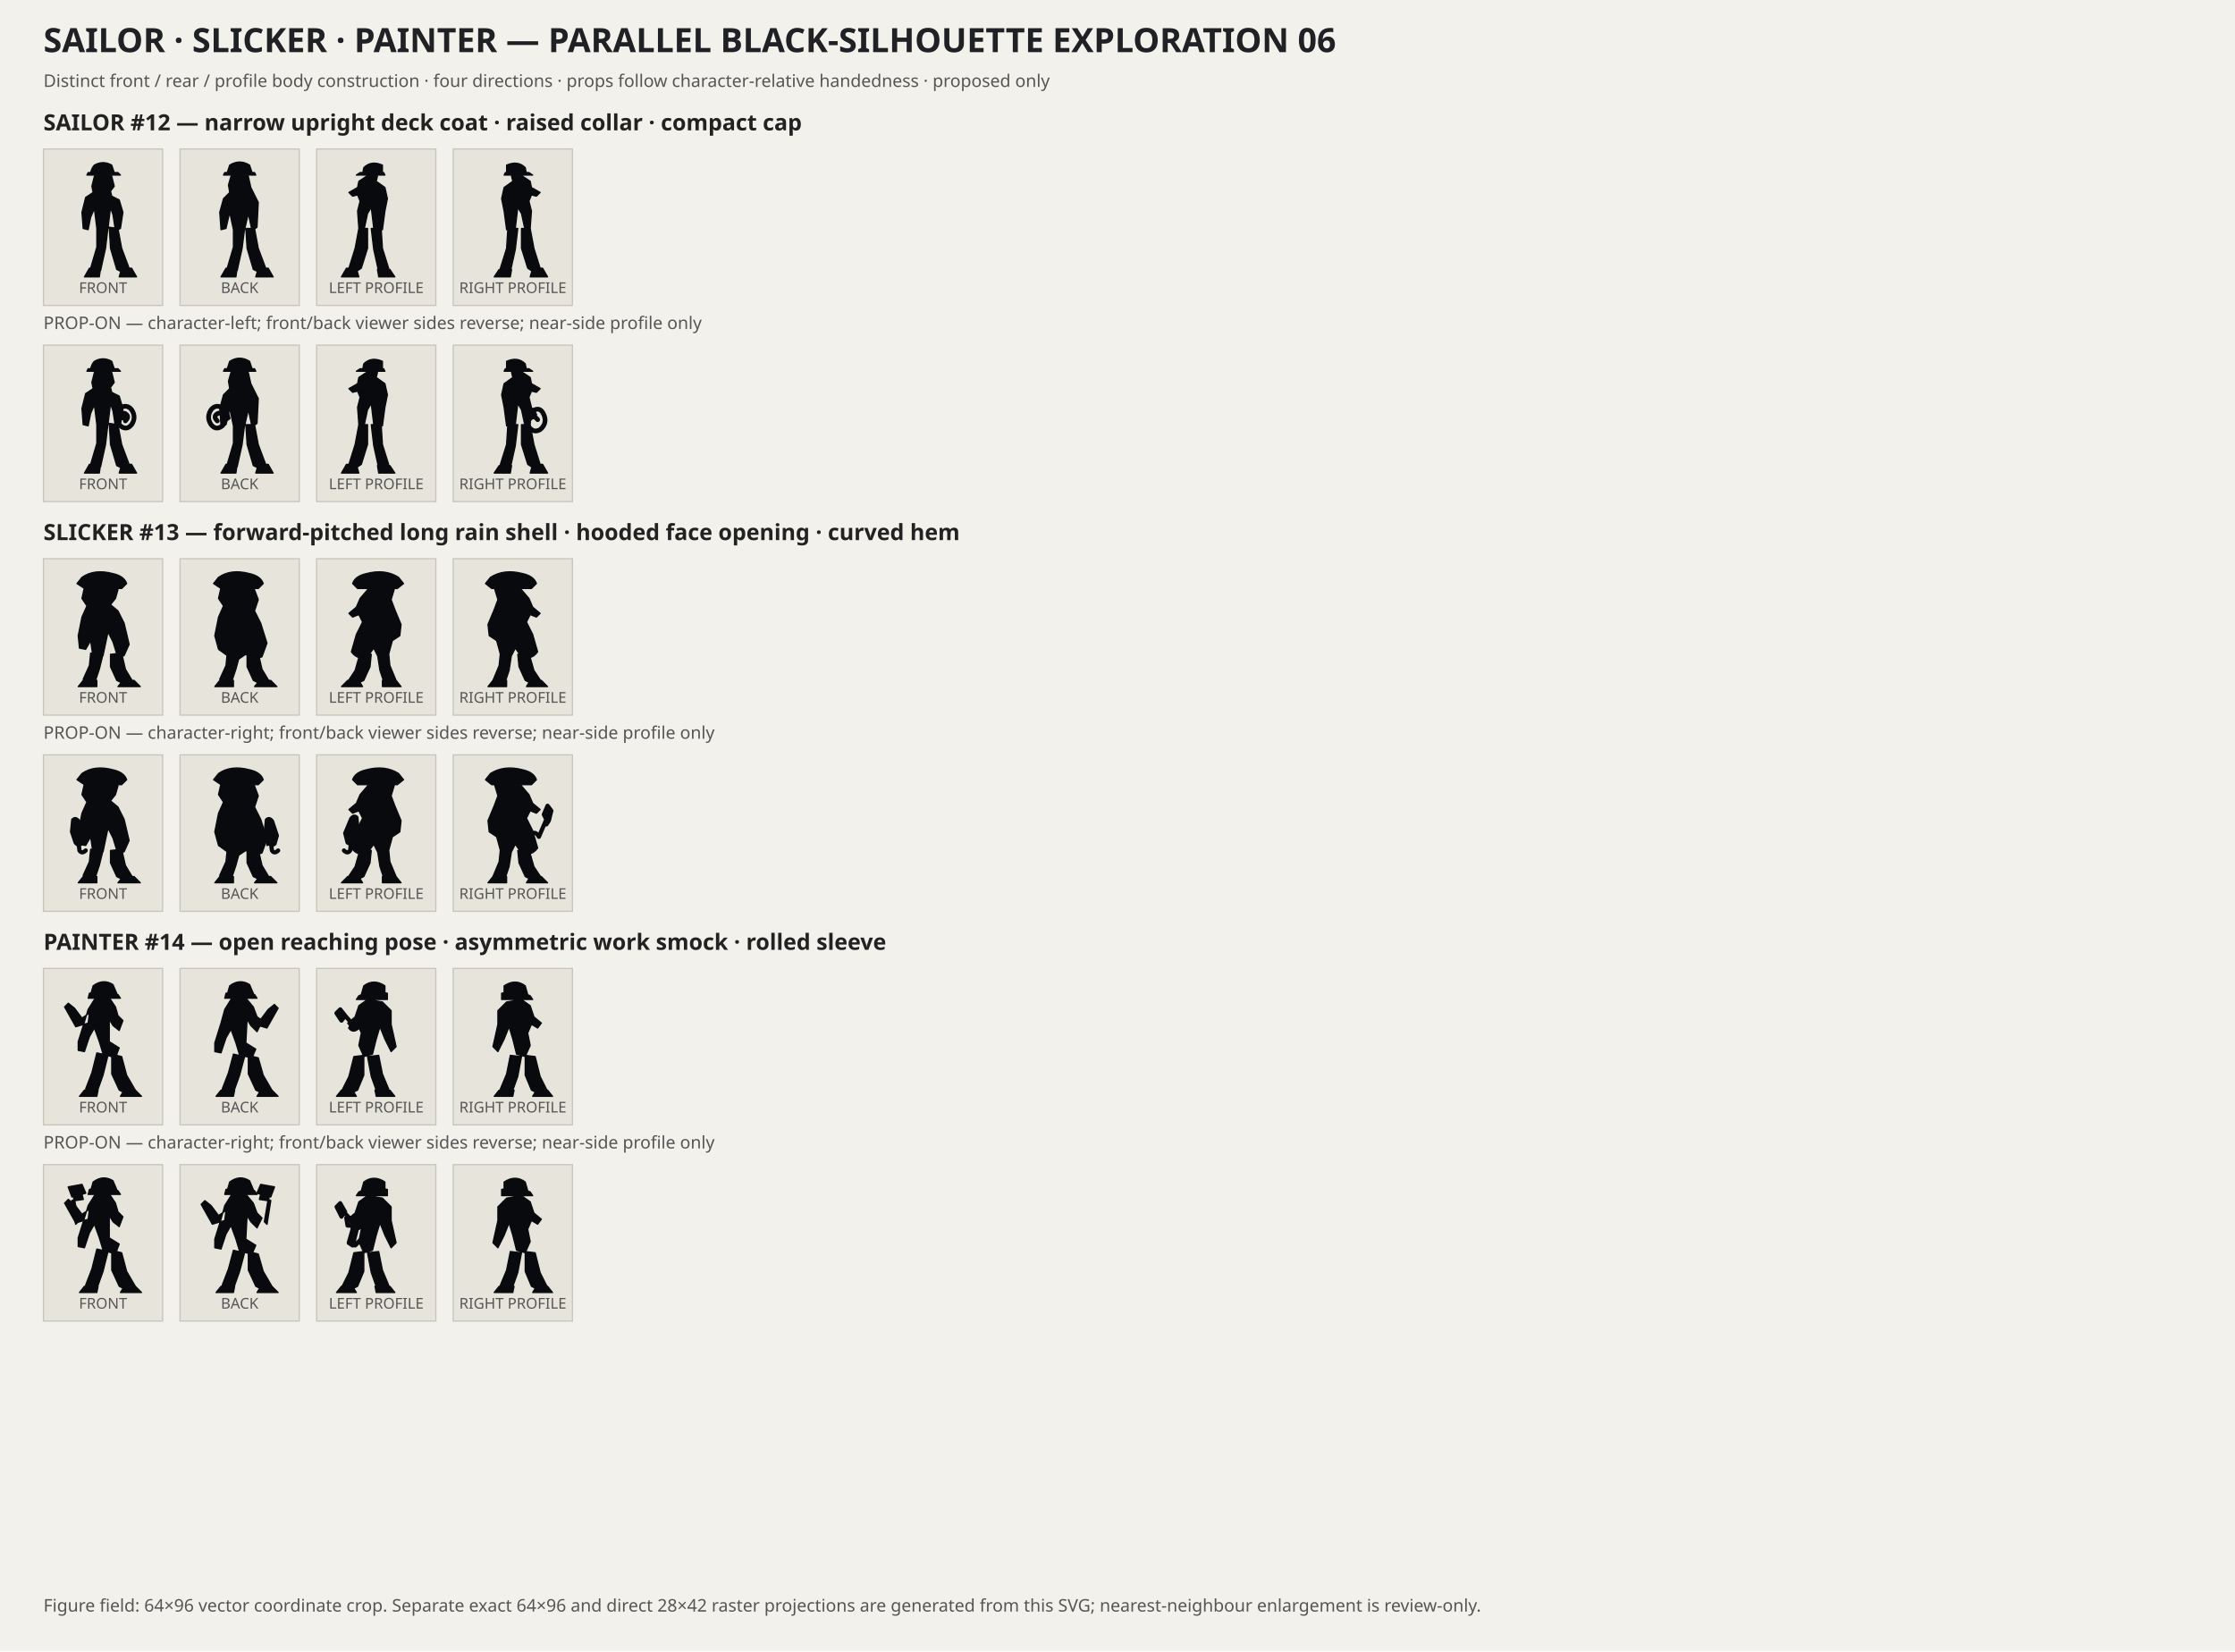
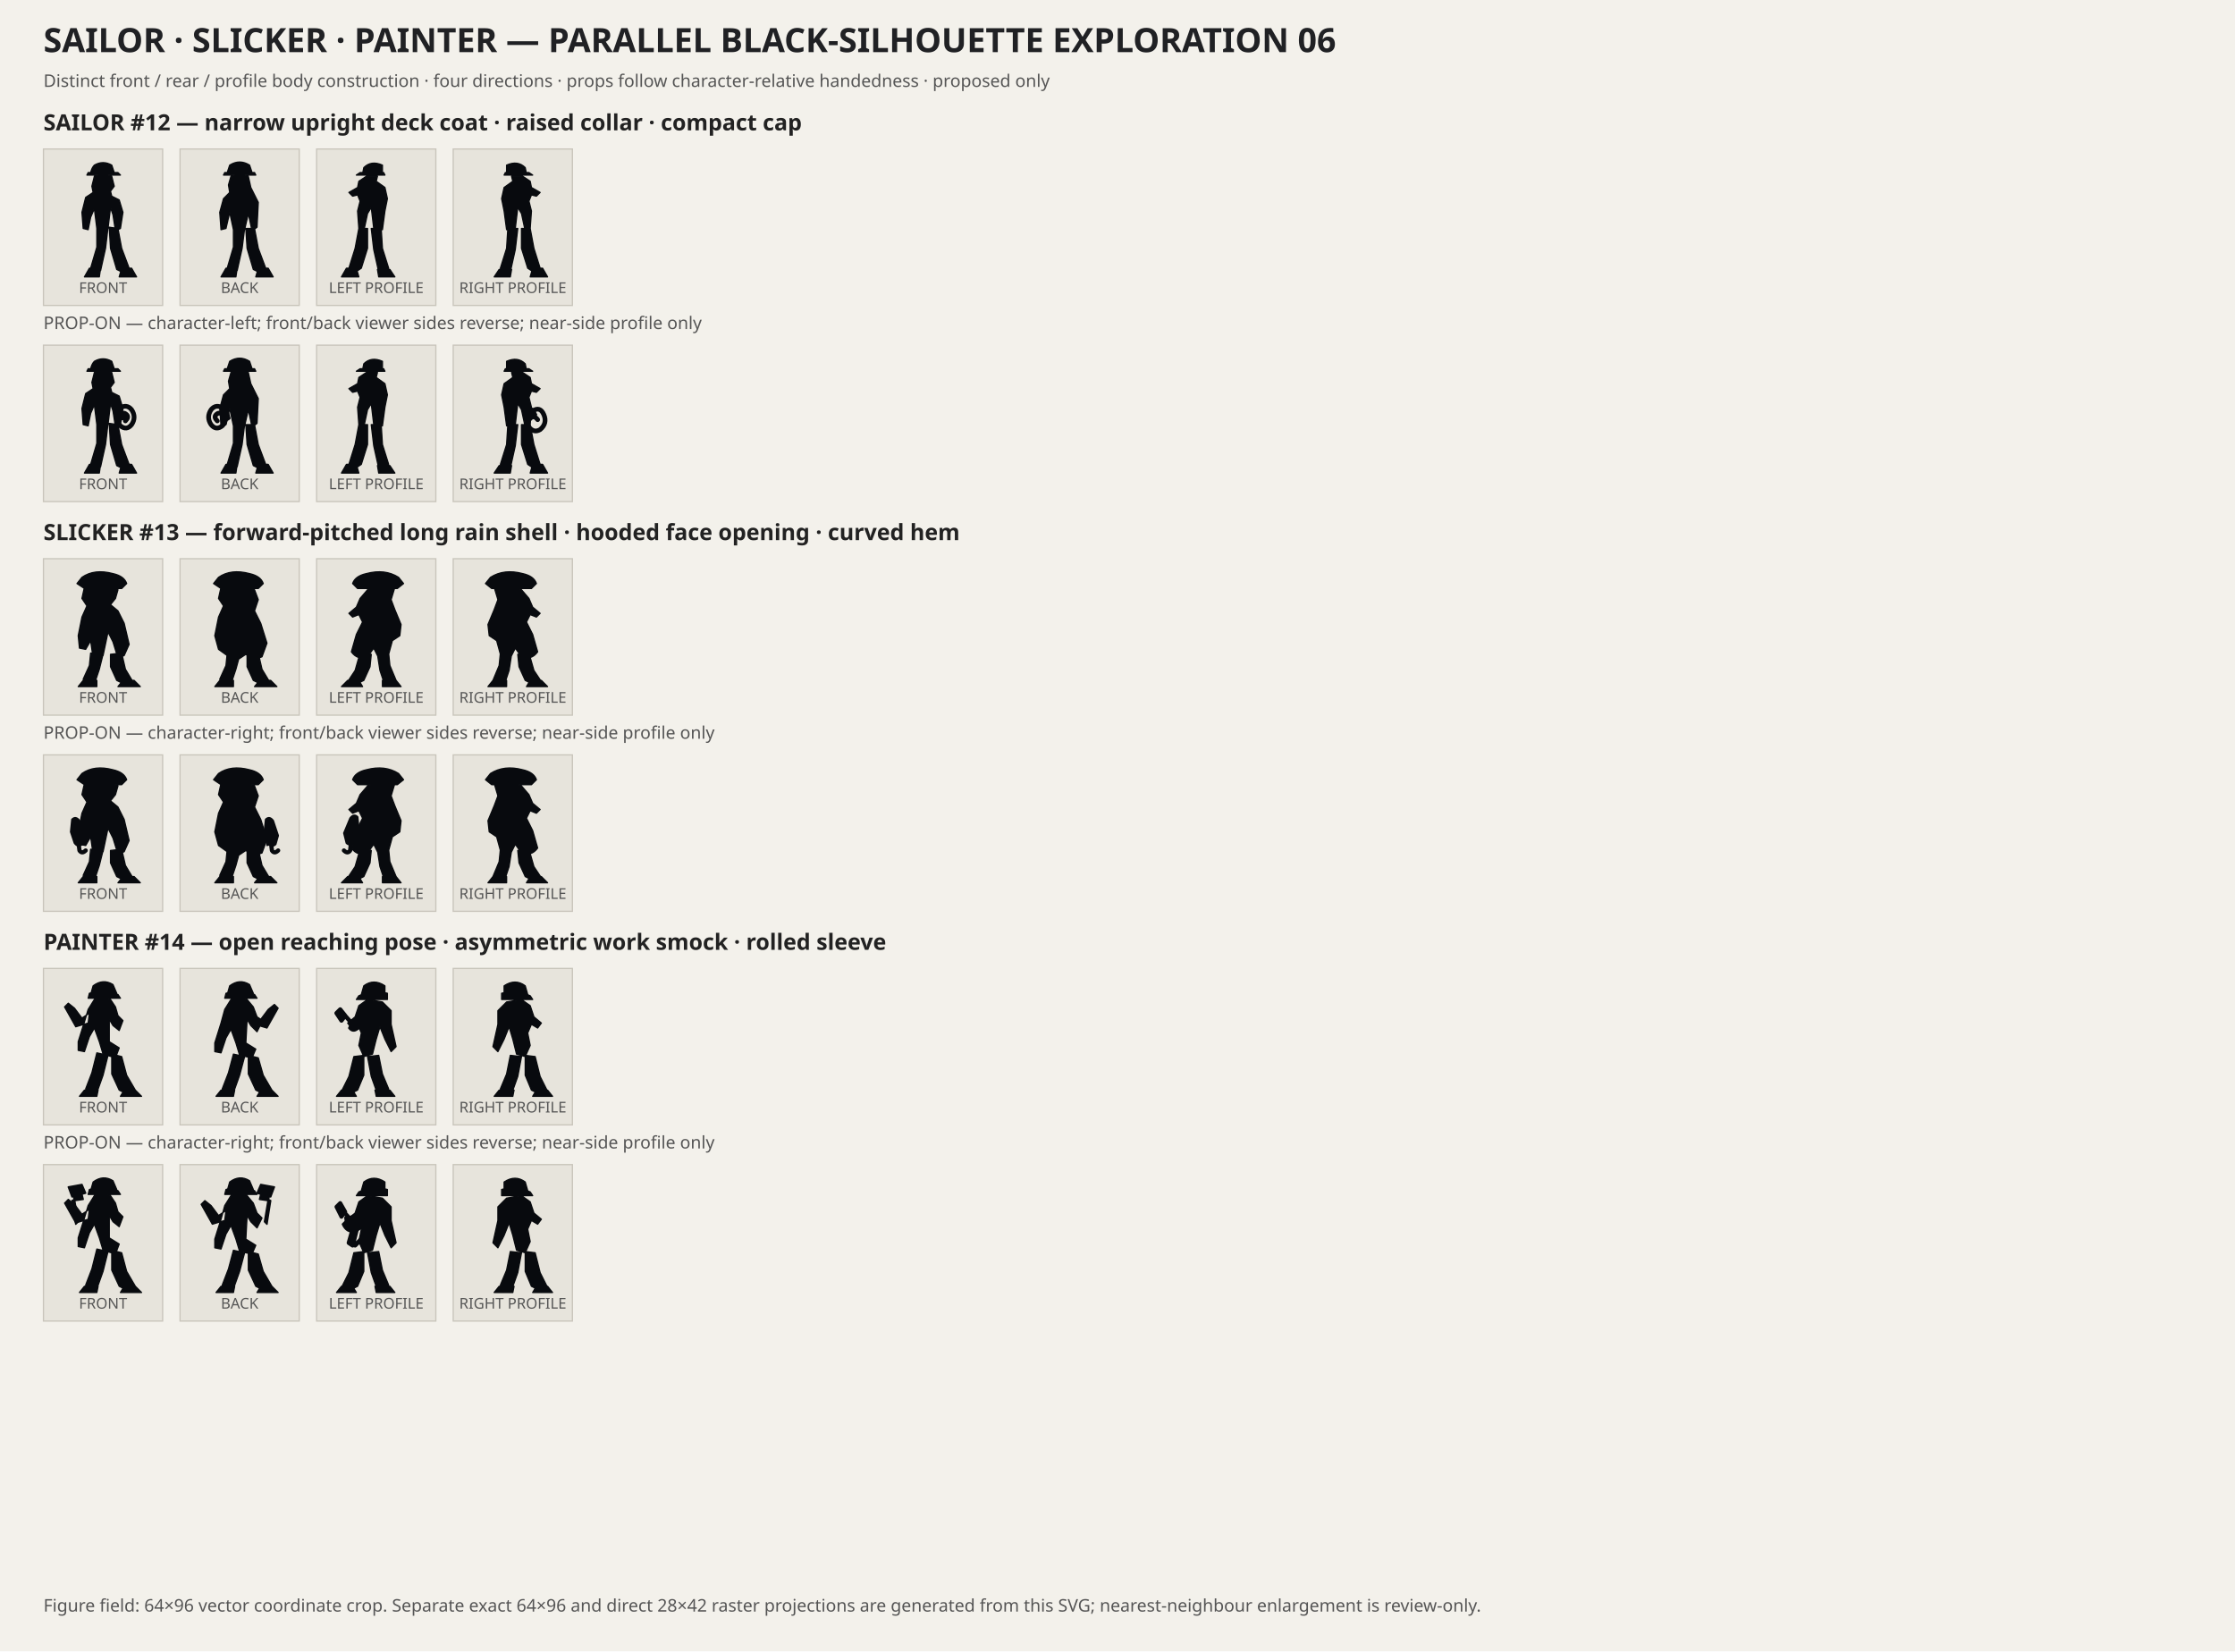
<svg xmlns="http://www.w3.org/2000/svg" width="1800" height="1330" viewBox="0 0 1800 1330">
  <rect width="1800" height="1330" fill="#f3f1eb" />
  <style>.head{font:700 27px sans-serif;fill:#202124}.sub{font:14px sans-serif;fill:#555}.name{font:700 18px sans-serif;fill:#222}.lab{font:12px sans-serif;fill:#555}.panel{fill:#e7e4dc;stroke:#c9c5bb}.sil{fill:#080a0e;stroke:#080a0e;stroke-linejoin:round;stroke-linecap:round}</style>
  <text x="35" y="42" class="head">SAILOR · SLICKER · PAINTER — PARALLEL BLACK-SILHOUETTE EXPLORATION 06</text>
  <text x="35" y="70" class="sub">Distinct front / rear / profile body construction · four directions · props follow character-relative handedness · proposed only</text>
  <text x="35" y="105" class="name">SAILOR #12 — narrow upright deck coat · raised collar · compact cap</text>
  <g transform="translate(35 120)">
    <rect width="96" height="126" class="panel" />
    <g transform="translate(16 8)">
      <g transform="" class="sil">
        <path d="M25 5 Q32 1 39 5 L41 11 L22 11 Q23 7 25 5Z M20 11 L44 11 L46 13 L19 13Z M25 14 Q32 11 39 14 L41 22 L38 26 L39 30 L45 33 L48 43 L46 56 L42 58 L40 45 L38 39 L36 56 L27 56 L25 40 L22 47 L20 57 L16 56 L15 43 L18 31 L24 27 L23 22Z M27 55 L36 55 L34 72 L30 90 L24 92 L22 88 L27 71Z M37 55 L44 56 L47 72 L53 88 L49 92 L43 89 L38 72Z M21 88 L30 88 L29 95 L17 95Z M47 88 L55 88 L59 95 L45 95Z" />
      </g>
    </g>
    <text x="48" y="116" text-anchor="middle" class="lab">FRONT</text>
  </g>
  <g transform="translate(145 120)">
    <rect width="96" height="126" class="panel" />
    <g transform="translate(16 8)">
      <g transform="" class="sil">
        <path d="M24 5 Q32 0 40 5 L42 11 L22 11Z M20 11 L44 11 L45 13 L19 13Z M25 14 Q32 11 39 14 L41 23 L44 29 L47 35 L46 55 L42 58 L39 44 L36 57 L27 57 L24 43 L21 56 L17 57 L16 43 L19 32 L24 27 L23 21Z M27 56 L36 56 L34 72 L30 90 L24 92 L22 88 L27 71Z M37 56 L44 56 L47 72 L53 88 L49 92 L43 89 L38 72Z M21 88 L30 88 L29 95 L17 95Z M47 88 L55 88 L59 95 L45 95Z" />
      </g>
    </g>
    <text x="48" y="116" text-anchor="middle" class="lab">BACK</text>
  </g>
  <g transform="translate(255 120)">
    <rect width="96" height="126" class="panel" />
    <g transform="translate(16 8)">
      <g transform="translate(64 0) scale(-1 1)" class="sil">
        <path d="M27 5 Q36 1 42 7 L43 12 L27 12Z M26 11 L45 11 L48 13 L25 13Z M40 14 L46 18 L47 23 L54 27 L51 30 L47 29 L45 34 L47 42 L46 56 L42 58 L39 44 L36 39 L34 56 L27 57 L25 42 L23 32 L25 23 L32 18 L31 14Z M28 56 L36 56 L34 73 L30 91 L24 93 L22 88 L27 72Z M39 56 L46 56 L49 72 L54 88 L50 92 L44 88 L39 72Z M21 89 L31 89 L30 95 L17 95Z M48 88 L56 88 L60 95 L46 95Z" />
      </g>
    </g>
    <text x="48" y="116" text-anchor="middle" class="lab">LEFT PROFILE</text>
  </g>
  <g transform="translate(365 120)">
    <rect width="96" height="126" class="panel" />
    <g transform="translate(16 8)">
      <g transform="" class="sil">
        <path d="M27 5 Q36 1 42 7 L43 12 L27 12Z M26 11 L45 11 L48 13 L25 13Z M40 14 L46 18 L47 23 L54 27 L51 30 L47 29 L45 34 L47 42 L46 56 L42 58 L39 44 L36 39 L34 56 L27 57 L25 42 L23 32 L25 23 L32 18 L31 14Z M28 56 L36 56 L34 73 L30 91 L24 93 L22 88 L27 72Z M39 56 L46 56 L49 72 L54 88 L50 92 L44 88 L39 72Z M21 89 L31 89 L30 95 L17 95Z M48 88 L56 88 L60 95 L46 95Z" />
      </g>
    </g>
    <text x="48" y="116" text-anchor="middle" class="lab">RIGHT PROFILE</text>
  </g>
  <text x="35" y="265" class="sub">PROP-ON — character-left; front/back viewer sides reverse; near-side profile only</text>
  <g transform="translate(35 278)">
    <rect width="96" height="126" class="panel" />
    <g transform="translate(16 8)">
      <g transform="" class="sil">
        <path d="M25 5 Q32 1 39 5 L41 11 L22 11 Q23 7 25 5Z M20 11 L44 11 L46 13 L19 13Z M25 14 Q32 11 39 14 L41 22 L38 26 L39 30 L45 33 L48 43 L46 56 L42 58 L40 45 L38 39 L36 56 L27 56 L25 40 L22 47 L20 57 L16 56 L15 43 L18 31 L24 27 L23 22Z M27 55 L36 55 L34 72 L30 90 L24 92 L22 88 L27 71Z M37 55 L44 56 L47 72 L53 88 L49 92 L43 89 L38 72Z M21 88 L30 88 L29 95 L17 95Z M47 88 L55 88 L59 95 L45 95Z" />
        <path d="M45 43 Q51 39 55 44 Q59 50 55 56 Q51 61 46 57 Q42 53 45 49 Q48 45 51 48 Q53 50 50 53" fill="none" stroke="#080a0e" stroke-width="3.8" stroke-linecap="round" />
        <path d="M42 47 Q46 44 50 47 L52 50 Q48 53 44 51Z" fill="#080a0e" stroke="#080a0e" stroke-width="1.4" />
      </g>
    </g>
    <text x="48" y="116" text-anchor="middle" class="lab">FRONT</text>
  </g>
  <g transform="translate(145 278)">
    <rect width="96" height="126" class="panel" />
    <g transform="translate(16 8)">
      <g transform="" class="sil">
        <path d="M24 5 Q32 0 40 5 L42 11 L22 11Z M20 11 L44 11 L45 13 L19 13Z M25 14 Q32 11 39 14 L41 23 L44 29 L47 35 L46 55 L42 58 L39 44 L36 57 L27 57 L24 43 L21 56 L17 57 L16 43 L19 32 L24 27 L23 21Z M27 56 L36 56 L34 72 L30 90 L24 92 L22 88 L27 71Z M37 56 L44 56 L47 72 L53 88 L49 92 L43 89 L38 72Z M21 88 L30 88 L29 95 L17 95Z M47 88 L55 88 L59 95 L45 95Z" />
        <path d="M19 43 Q13 39 9 44 Q5 50 9 56 Q13 61 18 57 Q22 53 19 49 Q16 45 13 48 Q11 50 14 53" fill="none" stroke="#080a0e" stroke-width="3.8" stroke-linecap="round" />
        <path d="M17 47 Q20 44 23 47 L24 51 Q21 54 17 51Z" fill="#080a0e" stroke="#080a0e" stroke-width="1.4" />
      </g>
    </g>
    <text x="48" y="116" text-anchor="middle" class="lab">BACK</text>
  </g>
  <g transform="translate(255 278)">
    <rect width="96" height="126" class="panel" />
    <g transform="translate(16 8)">
      <g transform="translate(64 0) scale(-1 1)" class="sil">
        <path d="M27 5 Q36 1 42 7 L43 12 L27 12Z M26 11 L45 11 L48 13 L25 13Z M40 14 L46 18 L47 23 L54 27 L51 30 L47 29 L45 34 L47 42 L46 56 L42 58 L39 44 L36 39 L34 56 L27 57 L25 42 L23 32 L25 23 L32 18 L31 14Z M28 56 L36 56 L34 73 L30 91 L24 93 L22 88 L27 72Z M39 56 L46 56 L49 72 L54 88 L50 92 L44 88 L39 72Z M21 89 L31 89 L30 95 L17 95Z M48 88 L56 88 L60 95 L46 95Z" />
      </g>
    </g>
    <text x="48" y="116" text-anchor="middle" class="lab">LEFT PROFILE</text>
  </g>
  <g transform="translate(365 278)">
    <rect width="96" height="126" class="panel" />
    <g transform="translate(16 8)">
      <g transform="" class="sil">
        <path d="M27 5 Q36 1 42 7 L43 12 L27 12Z M26 11 L45 11 L48 13 L25 13Z M40 14 L46 18 L47 23 L54 27 L51 30 L47 29 L45 34 L47 42 L46 56 L42 58 L39 44 L36 39 L34 56 L27 57 L25 42 L23 32 L25 23 L32 18 L31 14Z M28 56 L36 56 L34 73 L30 91 L24 93 L22 88 L27 72Z M39 56 L46 56 L49 72 L54 88 L50 92 L44 88 L39 72Z M21 89 L31 89 L30 95 L17 95Z M48 88 L56 88 L60 95 L46 95Z" />
        <path d="M43 42 L48 45 M48 45 Q54 41 57 48 Q60 55 54 60 Q49 63 45 58 Q42 55 46 51 Q49 48 52 52" fill="none" stroke="#080a0e" stroke-width="3.8" stroke-linecap="round" />
        <path d="M41 44 Q45 41 49 44 L51 48 Q47 52 43 49Z" fill="#080a0e" stroke="#080a0e" stroke-width="1.4" />
      </g>
    </g>
    <text x="48" y="116" text-anchor="middle" class="lab">RIGHT PROFILE</text>
  </g>
  <text x="35" y="435" class="name">SLICKER #13 — forward-pitched long rain shell · hooded face opening · curved hem</text>
  <g transform="translate(35 450)">
    <rect width="96" height="126" class="panel" />
    <g transform="translate(16 8)">
      <g transform="" class="sil">
        <path d="M15 7 Q25 0 40 4 Q49 6 51 12 L47 16 L17 16 L11 12Z M17 15 Q31 12 44 17 L42 24 L38 29 L44 34 L49 44 L53 61 L49 70 L44 72 L40 59 L36 51 L32 70 L24 72 L22 58 L18 65 L13 64 L12 54 L15 39 L19 30 L15 24Z M22 68 L32 69 L29 81 L25 93 L18 94 L16 89 L21 78Z M38 69 L47 68 L50 81 L56 91 L51 94 L43 90 L38 79Z M16 90 L27 90 L27 95 L12 95Z M48 90 L57 90 L62 95 L44 95Z" />
      </g>
    </g>
    <text x="48" y="116" text-anchor="middle" class="lab">FRONT</text>
  </g>
  <g transform="translate(145 450)">
    <rect width="96" height="126" class="panel" />
    <g transform="translate(16 8)">
      <g transform="" class="sil">
        <path d="M15 7 Q25 0 40 4 Q49 6 51 12 L47 16 L17 16 L11 12Z M17 15 Q31 12 44 17 L47 25 L44 34 L49 44 L54 60 L50 71 Q43 74 37 69 L31 73 L22 70 L15 65 L12 54 L15 39 L19 30 L15 24Z M22 68 L32 70 L29 81 L25 93 L18 94 L16 89 L21 78Z M38 69 L47 68 L50 81 L56 91 L51 94 L43 90 L38 79Z M16 90 L27 90 L27 95 L12 95Z M48 90 L57 90 L62 95 L44 95Z" />
      </g>
    </g>
    <text x="48" y="116" text-anchor="middle" class="lab">BACK</text>
  </g>
  <g transform="translate(255 450)">
    <rect width="96" height="126" class="panel" />
    <g transform="translate(16 8)">
      <g transform="translate(64 0) scale(-1 1)" class="sil">
        <path d="M14 7 Q25 0 40 4 Q49 6 51 12 L47 16 L15 16 L10 12Z M17 15 Q30 13 39 17 L45 24 L48 31 L54 36 L51 39 L46 37 L43 43 L48 53 L52 67 Q47 74 39 71 L34 64 L30 72 L22 69 L19 58 L13 54 L12 45 L17 33 L20 25Z M22 68 L31 69 L29 82 L25 94 L18 95 L16 90 L21 78Z M36 69 L45 68 L49 82 L55 91 L50 94 L42 90 L37 79Z M16 90 L27 90 L27 95 L12 95Z M46 90 L55 90 L60 95 L43 95Z" />
      </g>
    </g>
    <text x="48" y="116" text-anchor="middle" class="lab">LEFT PROFILE</text>
  </g>
  <g transform="translate(365 450)">
    <rect width="96" height="126" class="panel" />
    <g transform="translate(16 8)">
      <g transform="" class="sil">
        <path d="M14 7 Q25 0 40 4 Q49 6 51 12 L47 16 L15 16 L10 12Z M17 15 Q30 13 39 17 L45 24 L48 31 L54 36 L51 39 L46 37 L43 43 L48 53 L52 67 Q47 74 39 71 L34 64 L30 72 L22 69 L19 58 L13 54 L12 45 L17 33 L20 25Z M22 68 L31 69 L29 82 L25 94 L18 95 L16 90 L21 78Z M36 69 L45 68 L49 82 L55 91 L50 94 L42 90 L37 79Z M16 90 L27 90 L27 95 L12 95Z M46 90 L55 90 L60 95 L43 95Z" />
      </g>
    </g>
    <text x="48" y="116" text-anchor="middle" class="lab">RIGHT PROFILE</text>
  </g>
  <text x="35" y="595" class="sub">PROP-ON — character-right; front/back viewer sides reverse; near-side profile only</text>
  <g transform="translate(35 608)">
    <rect width="96" height="126" class="panel" />
    <g transform="translate(16 8)">
      <g transform="" class="sil">
        <path d="M15 7 Q25 0 40 4 Q49 6 51 12 L47 16 L17 16 L11 12Z M17 15 Q31 12 44 17 L42 24 L38 29 L44 34 L49 44 L53 61 L49 70 L44 72 L40 59 L36 51 L32 70 L24 72 L22 58 L18 65 L13 64 L12 54 L15 39 L19 30 L15 24Z M22 68 L32 69 L29 81 L25 93 L18 94 L16 89 L21 78Z M38 69 L47 68 L50 81 L56 91 L51 94 L43 90 L38 79Z M16 90 L27 90 L27 95 L12 95Z M48 90 L57 90 L62 95 L44 95Z" />
        <path d="M7 44 Q10 41 13 45 L17 57 L15 64 Q12 67 9 63 L6 54Z" fill="#080a0e" stroke="#080a0e" stroke-width="1.4" stroke-linejoin="round" />
        <path d="M12 61 L13 69 Q15 72 18 69" fill="none" stroke="#080a0e" stroke-width="3.4" stroke-linecap="round" />
        <path d="M12 58 Q15 57 17 60 L17 64 L13 65Z" fill="#080a0e" />
      </g>
    </g>
    <text x="48" y="116" text-anchor="middle" class="lab">FRONT</text>
  </g>
  <g transform="translate(145 608)">
    <rect width="96" height="126" class="panel" />
    <g transform="translate(16 8)">
      <g transform="" class="sil">
        <path d="M15 7 Q25 0 40 4 Q49 6 51 12 L47 16 L17 16 L11 12Z M17 15 Q31 12 44 17 L47 25 L44 34 L49 44 L54 60 L50 71 Q43 74 37 69 L31 73 L22 70 L15 65 L12 54 L15 39 L19 30 L15 24Z M22 68 L32 70 L29 81 L25 93 L18 94 L16 89 L21 78Z M38 69 L47 68 L50 81 L56 91 L51 94 L43 90 L38 79Z M16 90 L27 90 L27 95 L12 95Z M48 90 L57 90 L62 95 L44 95Z" />
        <path d="M53 44 Q56 41 59 45 L63 57 L61 64 Q58 67 55 63 L52 54Z" fill="#080a0e" stroke="#080a0e" stroke-width="1.4" stroke-linejoin="round" />
        <path d="M57 61 L58 69 Q60 72 63 69" fill="none" stroke="#080a0e" stroke-width="3.4" stroke-linecap="round" />
        <path d="M53 58 Q56 57 58 60 L58 64 L54 65Z" fill="#080a0e" />
      </g>
    </g>
    <text x="48" y="116" text-anchor="middle" class="lab">BACK</text>
  </g>
  <g transform="translate(255 608)">
    <rect width="96" height="126" class="panel" />
    <g transform="translate(16 8)">
      <g transform="translate(64 0) scale(-1 1)" class="sil">
        <path d="M14 7 Q25 0 40 4 Q49 6 51 12 L47 16 L15 16 L10 12Z M17 15 Q30 13 39 17 L45 24 L48 31 L54 36 L51 39 L46 37 L43 43 L48 53 L52 67 Q47 74 39 71 L34 64 L30 72 L22 69 L19 58 L13 54 L12 45 L17 33 L20 25Z M22 68 L31 69 L29 82 L25 94 L18 95 L16 90 L21 78Z M36 69 L45 68 L49 82 L55 91 L50 94 L42 90 L37 79Z M16 90 L27 90 L27 95 L12 95Z M46 90 L55 90 L60 95 L43 95Z" />
        <path d="M47 42 Q50 39 53 43 L58 55 L56 63 Q53 66 50 62 L46 53Z" fill="#080a0e" stroke="#080a0e" stroke-width="1.4" stroke-linejoin="round" />
        <path d="M52 60 L53 69 Q55 72 58 69" fill="none" stroke="#080a0e" stroke-width="3.4" stroke-linecap="round" />
        <path d="M45 55 Q49 53 52 56 L54 60 Q50 63 47 60Z" fill="#080a0e" />
      </g>
    </g>
    <text x="48" y="116" text-anchor="middle" class="lab">LEFT PROFILE</text>
  </g>
  <g transform="translate(365 608)">
    <rect width="96" height="126" class="panel" />
    <g transform="translate(16 8)">
      <g transform="" class="sil">
        <path d="M14 7 Q25 0 40 4 Q49 6 51 12 L47 16 L15 16 L10 12Z M17 15 Q30 13 39 17 L45 24 L48 31 L54 36 L51 39 L46 37 L43 43 L48 53 L52 67 Q47 74 39 71 L34 64 L30 72 L22 69 L19 58 L13 54 L12 45 L17 33 L20 25Z M22 68 L31 69 L29 82 L25 94 L18 95 L16 90 L21 78Z M36 69 L45 68 L49 82 L55 91 L50 94 L42 90 L37 79Z M16 90 L27 90 L27 95 L12 95Z M46 90 L55 90 L60 95 L43 95Z" />
-         <path d="M48 55 Q51 54 53 58 L59 44 M59 44 L57 40 L60 33 L63 37 L61 45 L59 48" fill="none" stroke="#080a0e" stroke-width="3.4" stroke-linecap="round" stroke-linejoin="round" />
-         <path d="M57 40 L60 33 L63 37 L61 45Z" fill="#080a0e" stroke="#080a0e" stroke-width="1.2" stroke-linejoin="round" />
      </g>
    </g>
    <text x="48" y="116" text-anchor="middle" class="lab">RIGHT PROFILE</text>
  </g>
  <text x="35" y="765" class="name">PAINTER #14 — open reaching pose · asymmetric work smock · rolled sleeve</text>
  <g transform="translate(35 780)">
    <rect width="96" height="126" class="panel M27 54 Q35 57 43 55 L44 63 L38 66 L32 64 L26 62Z" />
    <g transform="translate(16 8)">
      <g transform="" class="sil">
        <path d="M24 6 Q32 0 40 5 L43 12 L22 13Z M21 12 Q32 9 44 13 L46 16 L20 16Z M25 17 Q31 13 38 17 L42 23 L44 30 L48 34 L45 42 L40 38 L37 33 L37 51 L45 56 L42 64 L32 61 L29 51 L25 40 L21 47 L17 59 L12 58 L12 51 L17 35 L20 25Z M21 28 L15 32 L9 24 L4 20 L1 23 L10 39 L20 36Z M27 60 L36 62 L32 78 L27 92 L20 94 L18 89 L23 76Z M39 61 L47 63 L51 78 L58 90 L53 94 L45 90 L39 77Z M17 90 L28 90 L27 95 L13 95Z M49 90 L58 90 L63 95 L46 95Z" />
      </g>
    </g>
    <text x="48" y="116" text-anchor="middle" class="lab">FRONT</text>
  </g>
  <g transform="translate(145 780)">
    <rect width="96" height="126" class="panel M27 54 Q35 57 43 55 L44 63 L38 66 L32 64 L26 62Z" />
    <g transform="translate(16 8)">
      <g transform="" class="sil">
        <path d="M24 6 Q32 0 40 5 L43 12 L22 13Z M21 12 Q32 9 44 13 L46 16 L20 16Z M25 17 Q31 13 38 17 L43 23 L46 31 L50 35 L46 43 L41 38 L38 33 L37 52 L45 57 L42 64 L32 62 L29 52 L25 41 L21 48 L17 60 L12 59 L12 52 L17 36 L20 25Z M43 29 L49 33 L55 25 L60 21 L63 24 L54 40 L44 37Z M27 61 L36 63 L32 78 L27 92 L20 94 L18 89 L23 76Z M39 62 L47 64 L51 78 L58 90 L53 94 L45 90 L39 77Z M17 90 L28 90 L27 95 L13 95Z M49 90 L58 90 L63 95 L46 95Z" />
      </g>
    </g>
    <text x="48" y="116" text-anchor="middle" class="lab">BACK</text>
  </g>
  <g transform="translate(255 780)">
    <rect width="96" height="126" class="panel M28 55 Q37 55 45 60 L44 66 L31 66 L25 62Z" />
    <g transform="translate(16 8)">
      <g transform="translate(64 0) scale(-1 1)" class="sil">
        <path d="M25 6 Q34 0 42 6 L44 13 L25 14Z M23 12 Q35 9 46 14 L48 17 L23 17Z M39 17 L46 22 L49 31 L55 36 L52 40 L47 37 L44 44 L46 54 L42 63 L35 61 L32 49 L29 39 L25 49 L20 59 L16 55 L20 37 L20 26 L27 19Z M30 62 L39 63 L36 79 L31 93 L24 94 L22 89 L27 77Z M42 62 L50 63 L54 79 L60 91 L55 94 L47 90 L42 78Z M21 90 L33 90 L32 95 L17 95Z M51 90 L60 90 L64 95 L48 95Z" />
        <path d="M50 38 L58 29 M57 30 L61 25 L64 28 L60 34Z" fill="none" stroke="#080a0e" stroke-width="3.4" stroke-linecap="round" stroke-linejoin="round" />
        <path d="M57 30 L61 25 L64 28 L60 34Z" fill="#080a0e" stroke="#080a0e" stroke-width="1.2" stroke-linejoin="round" />
        <path d="M46 35 Q49 33 52 36 L54 40 Q51 44 47 41 L44 39Z" fill="#080a0e" stroke="#080a0e" stroke-width="1.4" />
      </g>
    </g>
    <text x="48" y="116" text-anchor="middle" class="lab">LEFT PROFILE</text>
  </g>
  <g transform="translate(365 780)">
    <rect width="96" height="126" class="panel M28 55 Q37 55 45 60 L44 66 L31 66 L25 62Z" />
    <g transform="translate(16 8)">
      <g transform="" class="sil">
        <path d="M25 6 Q34 0 42 6 L44 13 L25 14Z M23 12 Q35 9 46 14 L48 17 L23 17Z M39 17 L46 22 L49 31 L55 36 L52 40 L47 37 L44 44 L46 54 L42 63 L35 61 L32 49 L29 39 L25 49 L20 59 L16 55 L20 37 L20 26 L27 19Z M30 62 L39 63 L36 79 L31 93 L24 94 L22 89 L27 77Z M42 62 L50 63 L54 79 L60 91 L55 94 L47 90 L42 78Z M21 90 L33 90 L32 95 L17 95Z M51 90 L60 90 L64 95 L48 95Z" />
      </g>
    </g>
    <text x="48" y="116" text-anchor="middle" class="lab">RIGHT PROFILE</text>
  </g>
  <text x="35" y="925" class="sub">PROP-ON — character-right; front/back viewer sides reverse; near-side profile only</text>
  <g transform="translate(35 938)">
    <rect width="96" height="126" class="panel M27 54 Q35 57 43 55 L44 63 L38 66 L32 64 L26 62Z" />
    <g transform="translate(16 8)">
      <g transform="" class="sil">
        <path d="M24 6 Q32 0 40 5 L43 12 L22 13Z M21 12 Q32 9 44 13 L46 16 L20 16Z M25 17 Q31 13 38 17 L42 23 L44 30 L48 34 L45 42 L40 38 L37 33 L37 51 L45 56 L42 64 L32 61 L29 51 L25 40 L21 47 L17 59 L12 58 L12 51 L17 35 L20 25Z M21 28 L15 32 L9 24 L4 20 L1 23 L10 39 L20 36Z M27 60 L36 62 L32 78 L27 92 L20 94 L18 89 L23 76Z M39 61 L47 63 L51 78 L58 90 L53 94 L45 90 L39 77Z M17 90 L28 90 L27 95 L13 95Z M49 90 L58 90 L63 95 L46 95Z" />
        <path d="M4 10 L15 8 L18 15 L7 18Z M8 17 L15 16 L16 20 L9 21Z M9 20 L12 38 L10 40 L7 21Z" fill="#080a0e" stroke="#080a0e" stroke-width="1.2" stroke-linejoin="round" />
      </g>
    </g>
    <text x="48" y="116" text-anchor="middle" class="lab">FRONT</text>
  </g>
  <g transform="translate(145 938)">
    <rect width="96" height="126" class="panel M27 54 Q35 57 43 55 L44 63 L38 66 L32 64 L26 62Z" />
    <g transform="translate(16 8)">
      <g transform="" class="sil">
        <path d="M24 6 Q32 0 40 5 L43 12 L22 13Z M21 12 Q32 9 44 13 L46 16 L20 16Z M25 17 Q31 13 38 17 L43 23 L46 31 L50 35 L46 43 L41 38 L38 33 L37 52 L45 57 L42 64 L32 62 L29 52 L25 41 L21 48 L17 60 L12 59 L12 52 L17 36 L20 25Z M21 29 L15 33 L9 25 L4 21 L1 24 L10 40 L20 37Z M27 61 L36 63 L32 78 L27 92 L20 94 L18 89 L23 76Z M39 62 L47 64 L51 78 L58 90 L53 94 L45 90 L39 77Z M17 90 L28 90 L27 95 L13 95Z M49 90 L58 90 L63 95 L46 95Z" />
        <path d="M60 10 L49 8 L46 15 L57 18Z M56 17 L49 16 L48 20 L55 21Z M55 20 L52 38 L54 40 L57 21Z" fill="#080a0e" stroke="#080a0e" stroke-width="1.2" stroke-linejoin="round" />
      </g>
    </g>
    <text x="48" y="116" text-anchor="middle" class="lab">BACK</text>
  </g>
  <g transform="translate(255 938)">
    <rect width="96" height="126" class="panel M28 55 Q37 55 45 60 L44 66 L31 66 L25 62Z" />
    <g transform="translate(16 8)">
      <g transform="translate(64 0) scale(-1 1)" class="sil">
        <path d="M25 6 Q34 0 42 6 L44 13 L25 14Z M23 12 Q35 9 46 14 L48 17 L23 17Z M39 17 L46 22 L49 31 L55 36 L52 40 L47 37 L44 44 L46 54 L42 63 L35 61 L32 49 L29 39 L25 49 L20 59 L16 55 L20 37 L20 26 L27 19Z M30 62 L39 63 L36 79 L31 93 L24 94 L22 89 L27 77Z M42 62 L50 63 L54 79 L60 91 L55 94 L47 90 L42 78Z M21 90 L33 90 L32 95 L17 95Z M51 90 L60 90 L64 95 L48 95Z" />
        <path d="M46 35 L56 35 L55 41 L48 41Z M50 41 L54 55 L51 57 L47 41Z M43 51 L49 57" fill="none" stroke="#080a0e" stroke-width="3.6" stroke-linecap="round" />
-         <path d="M42 38 Q46 34 50 37 L53 41 Q51 46 46 44 L42 42Z" fill="#080a0e" stroke="#080a0e" stroke-width="1.4" />
+         <path d="M41 35 Q48 30 54 35 L59 40 Q56 47 49 46 L42 42Z" fill="#080a0e" stroke="#080a0e" stroke-width="1.6" />
        <path d="M50 39 L59 29 M57 30 L61 23 L64 26 L60 34Z" fill="none" stroke="#080a0e" stroke-width="3.2" stroke-linecap="round" stroke-linejoin="round" />
        <path d="M57 30 L61 23 L64 26 L60 34Z" fill="#080a0e" stroke="#080a0e" stroke-width="1.4" stroke-linejoin="round" />
      </g>
    </g>
    <text x="48" y="116" text-anchor="middle" class="lab">LEFT PROFILE</text>
  </g>
  <g transform="translate(365 938)">
    <rect width="96" height="126" class="panel M28 55 Q37 55 45 60 L44 66 L31 66 L25 62Z" />
    <g transform="translate(16 8)">
      <g transform="" class="sil">
        <path d="M25 6 Q34 0 42 6 L44 13 L25 14Z M23 12 Q35 9 46 14 L48 17 L23 17Z M39 17 L46 22 L49 31 L55 36 L52 40 L47 37 L44 44 L46 54 L42 63 L35 61 L32 49 L29 39 L25 49 L20 59 L16 55 L20 37 L20 26 L27 19Z M30 62 L39 63 L36 79 L31 93 L24 94 L22 89 L27 77Z M42 62 L50 63 L54 79 L60 91 L55 94 L47 90 L42 78Z M21 90 L33 90 L32 95 L17 95Z M51 90 L60 90 L64 95 L48 95Z" />
      </g>
    </g>
    <text x="48" y="116" text-anchor="middle" class="lab">RIGHT PROFILE</text>
  </g>
  <text x="35" y="1298" class="sub">Figure field: 64×96 vector coordinate crop. Separate exact 64×96 and direct 28×42 raster projections are generated from this SVG; nearest-neighbour enlargement is review-only.</text>
</svg>
